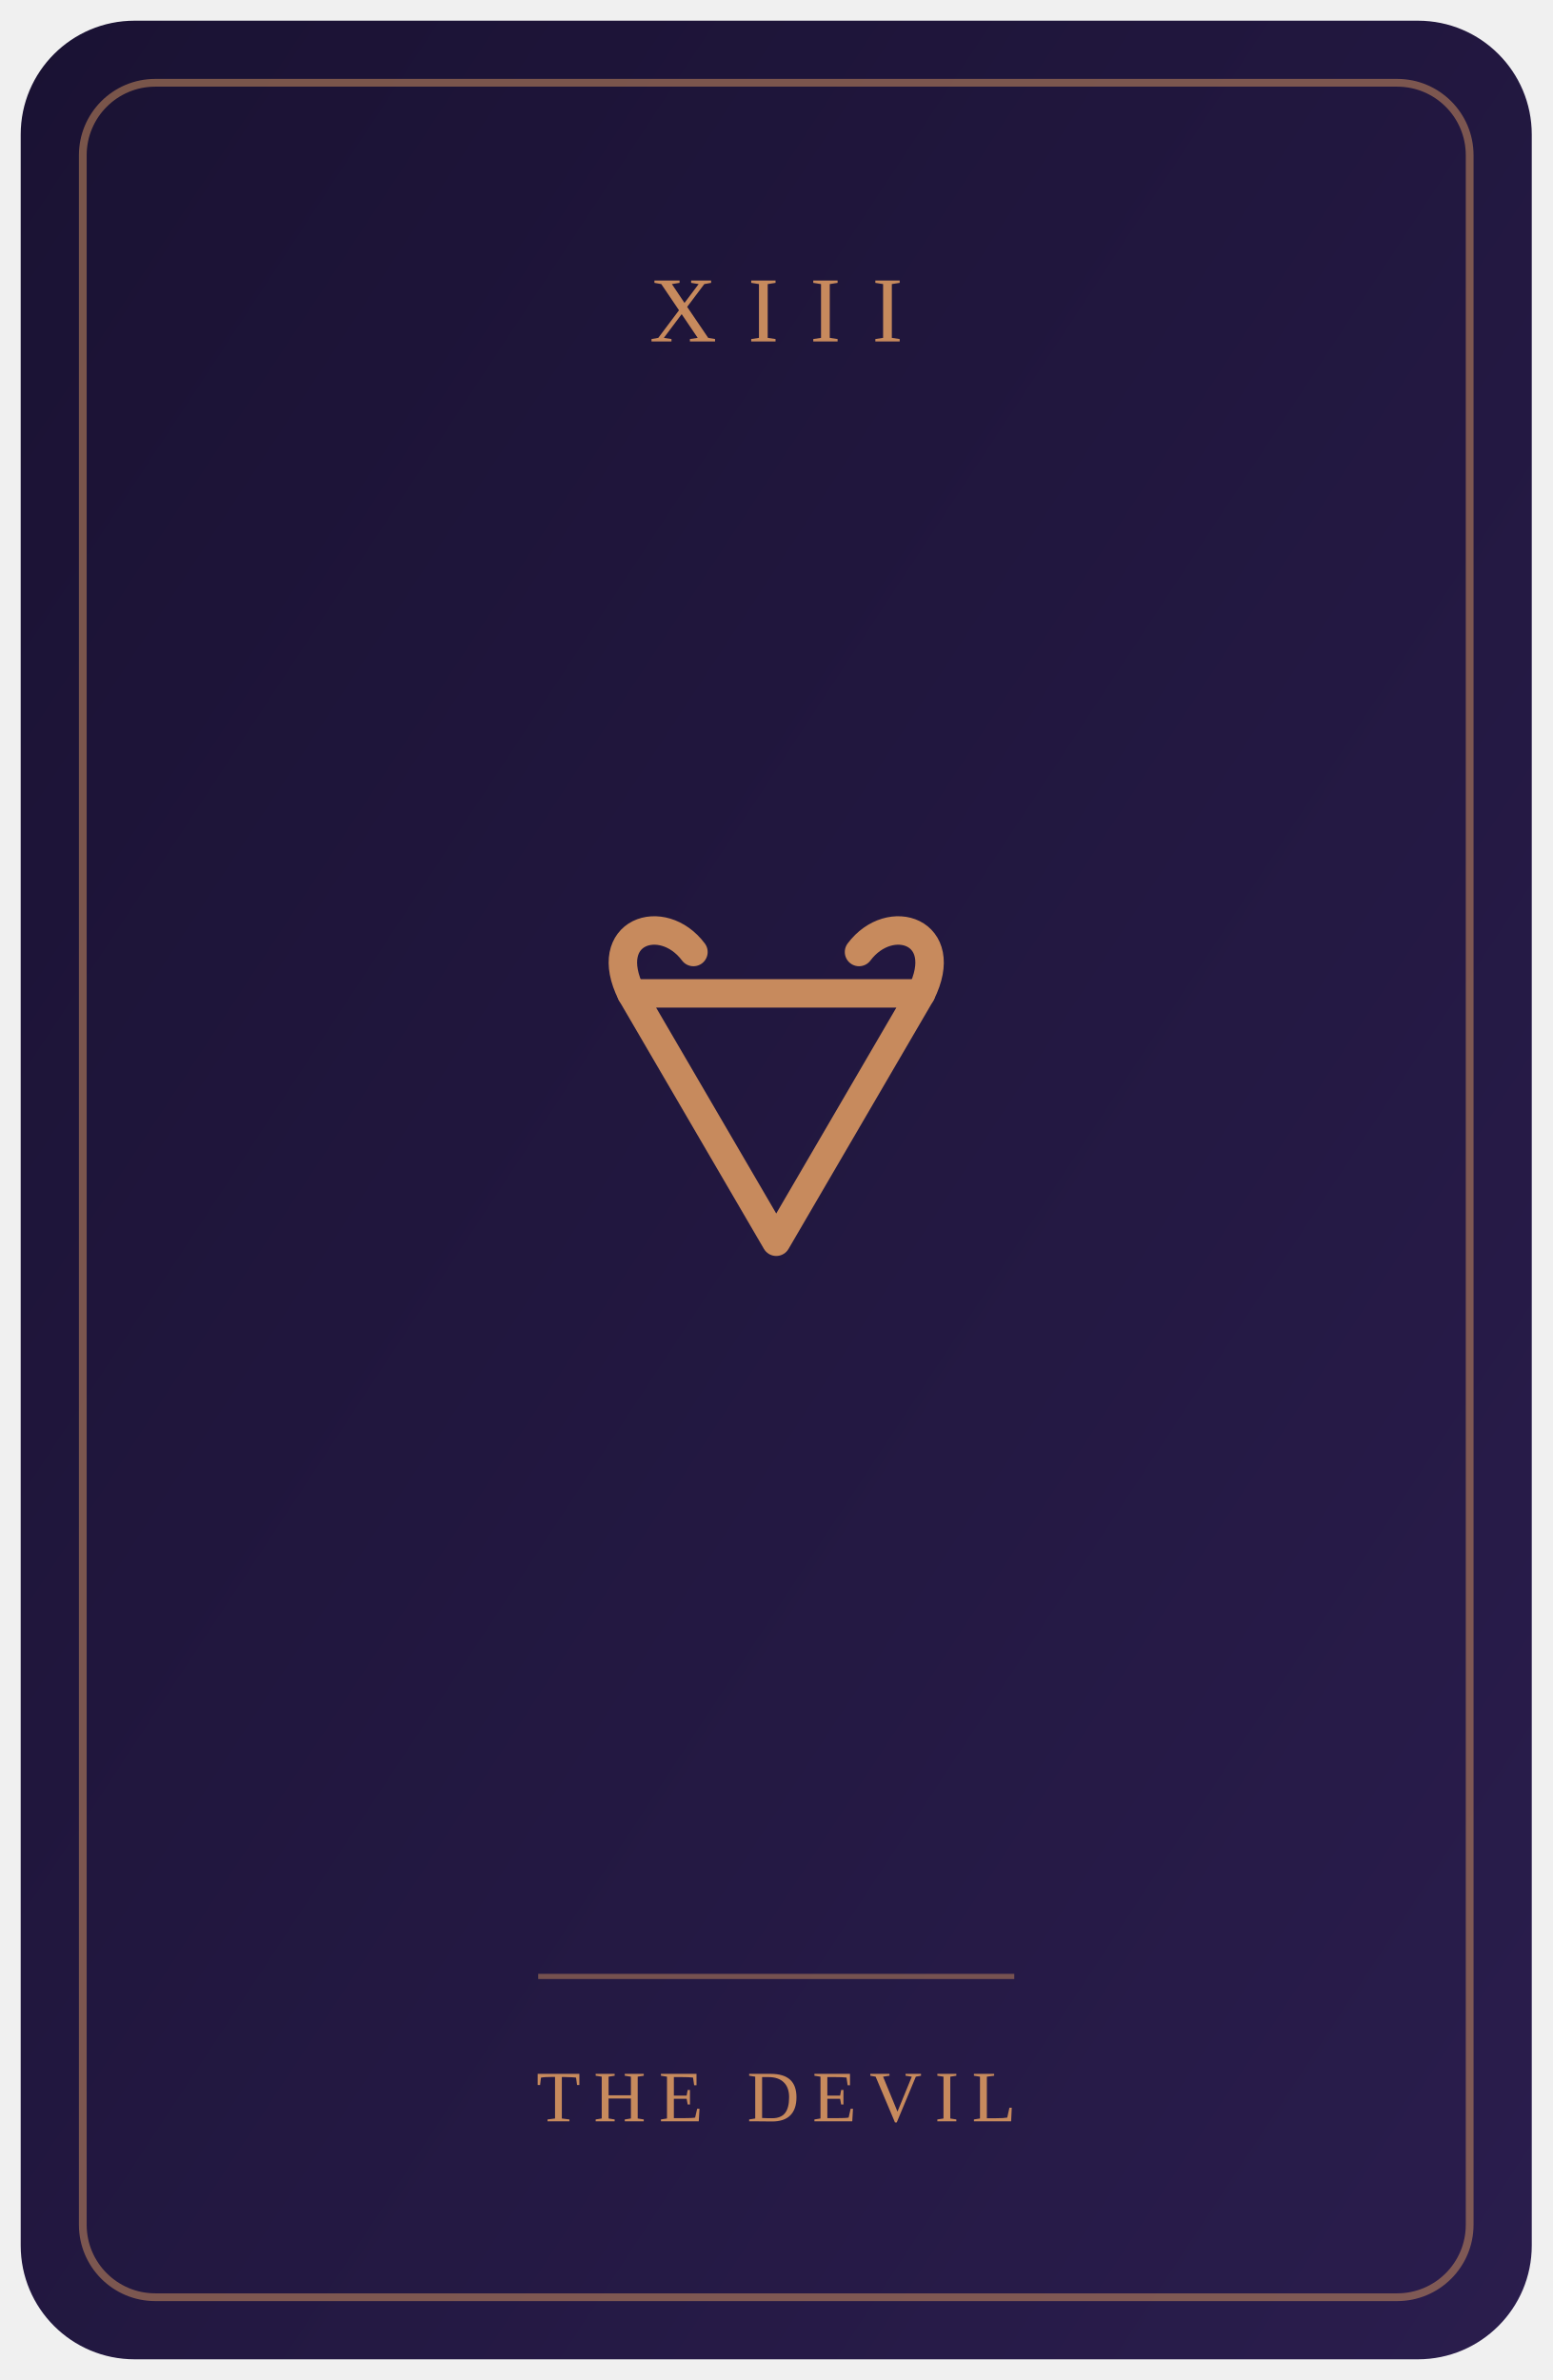
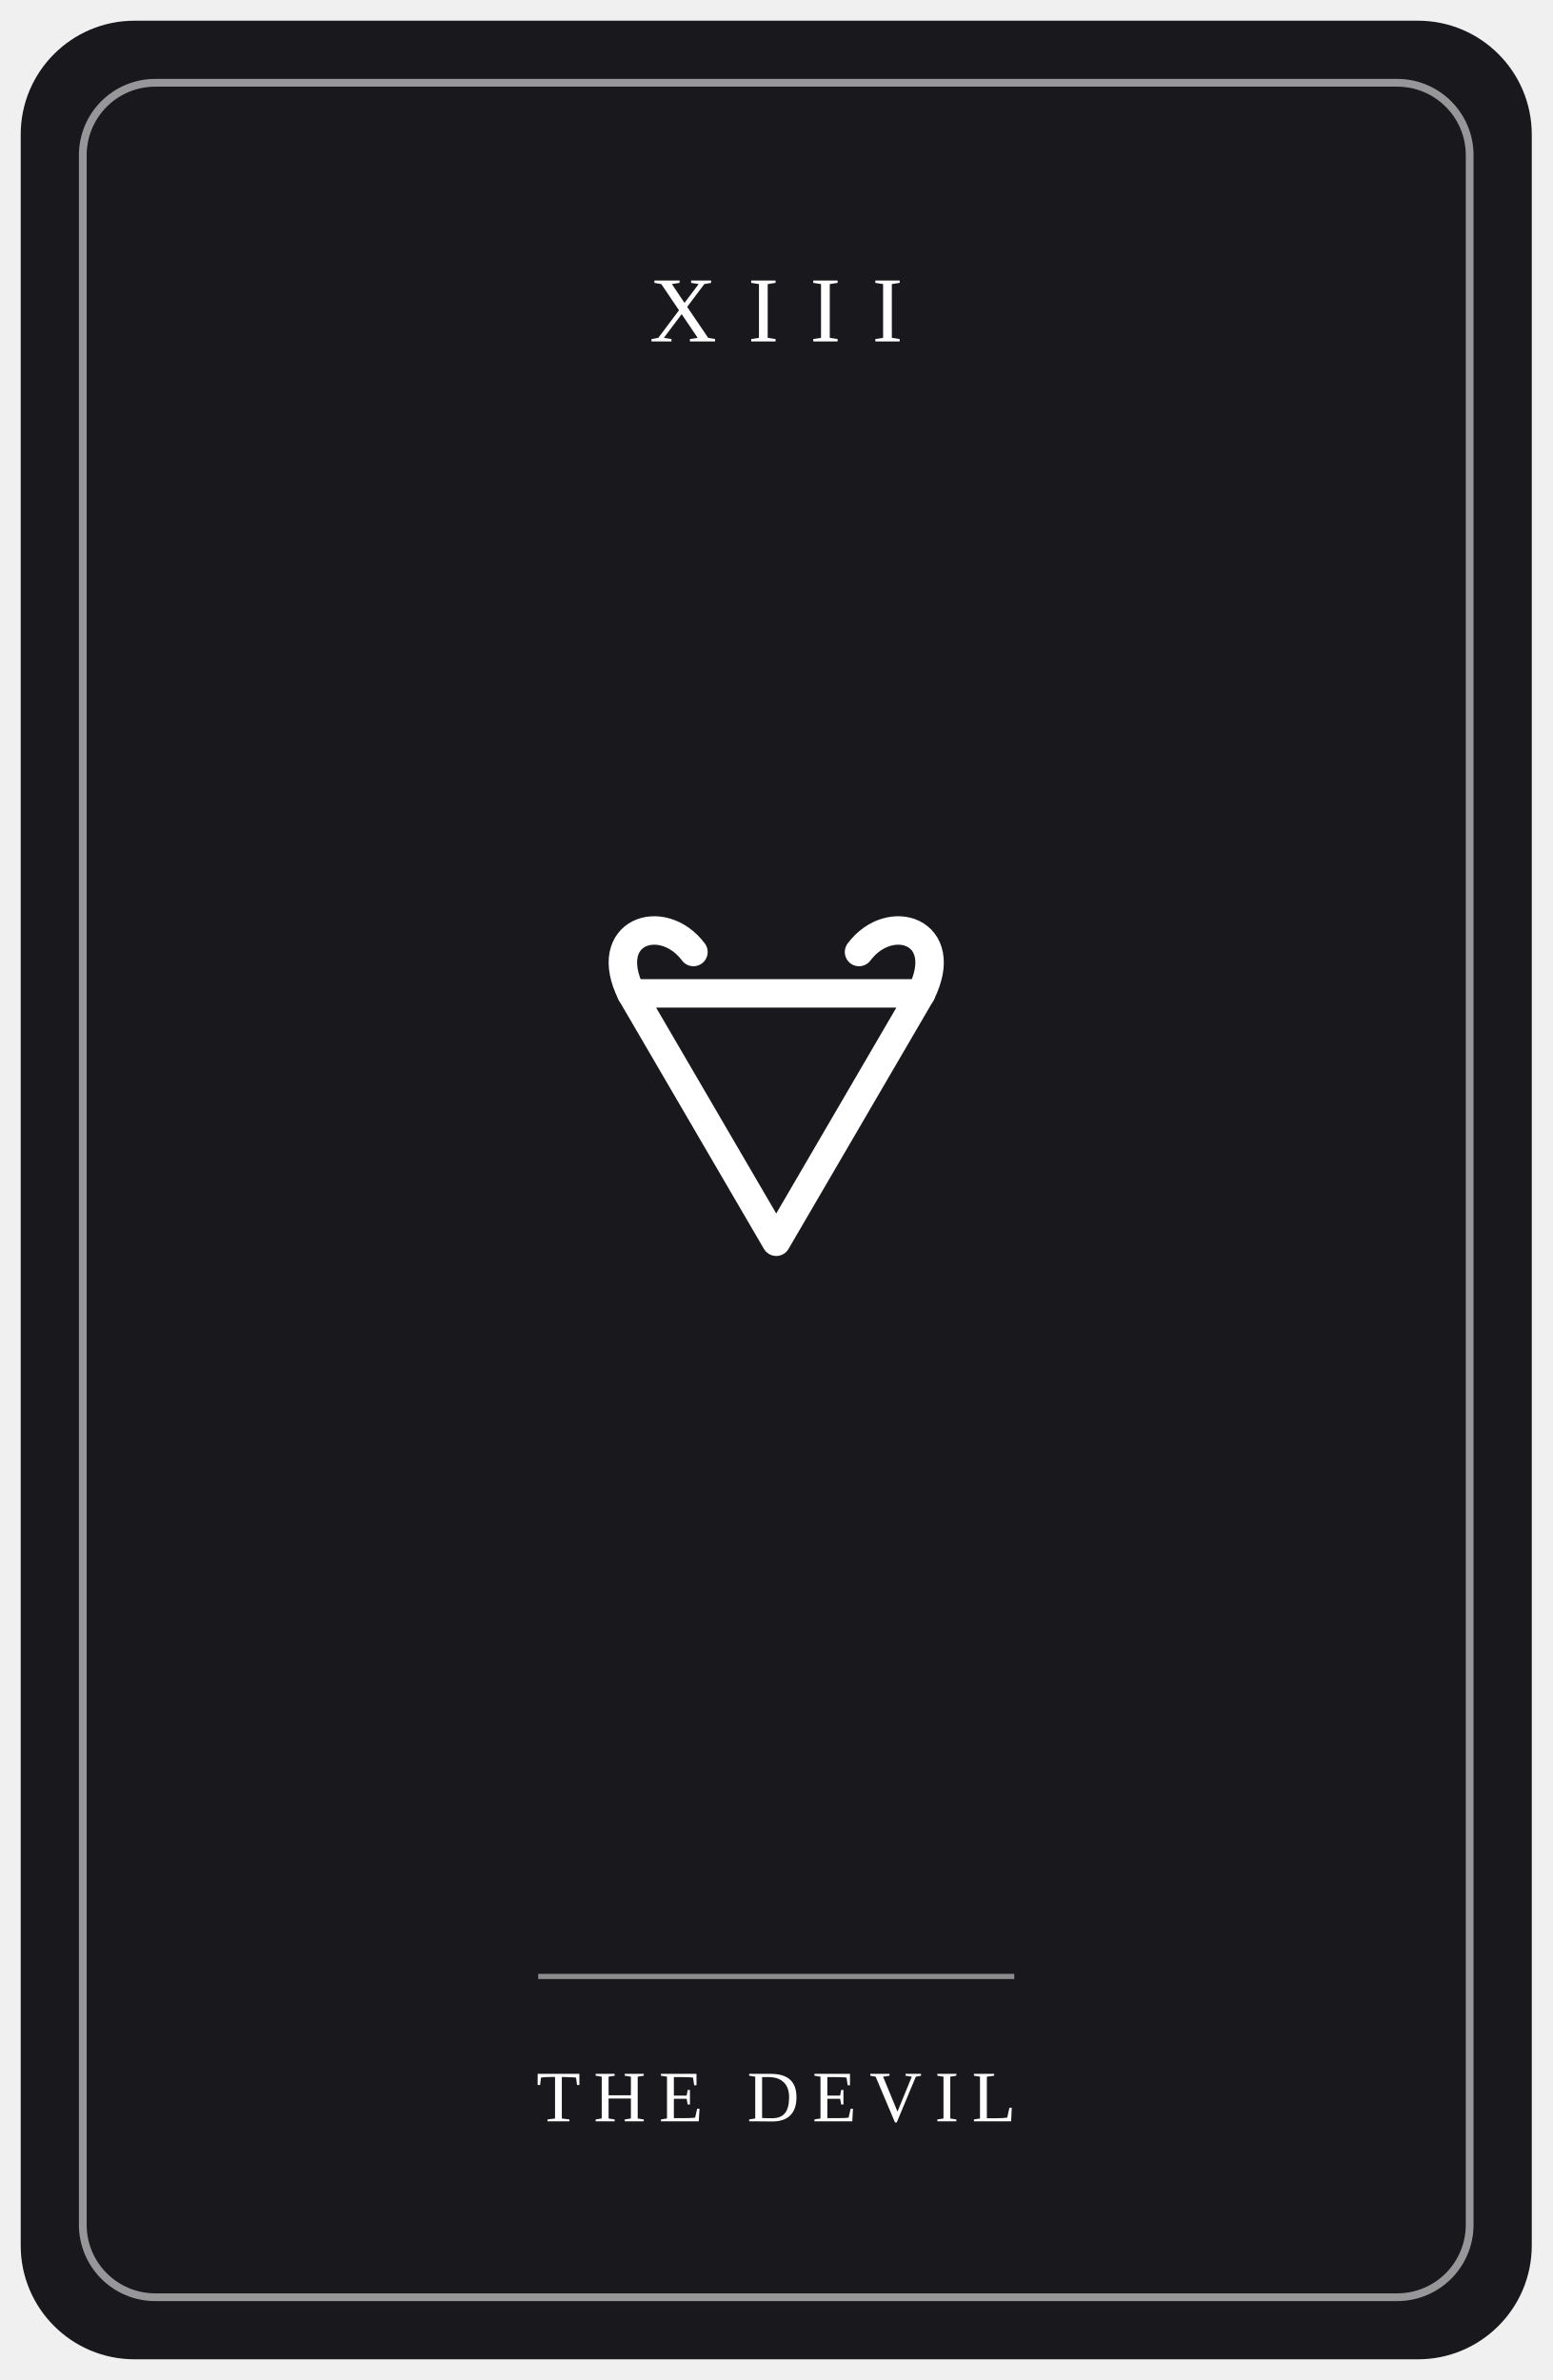
- <svg xmlns="http://www.w3.org/2000/svg" viewBox="0 0 300 460" style="--accent:#c78a5d">
-   <defs>
-     <linearGradient id="bg" x1="0" y1="0" x2="1" y2="1">
-       <stop offset="0" stop-color="#1a1233" />
-       <stop offset="1" stop-color="#2a1d4d" />
-     </linearGradient>
-   </defs>
-   <rect x="4" y="4" width="292" height="452" rx="22" fill="url(#bg)" />
-   <rect x="16" y="16" width="268" height="428" rx="14" fill="none" stroke="#c78a5d" stroke-opacity="0.55" stroke-width="1.5" />
-   <text x="150" y="66" text-anchor="middle" font-family="Georgia, 'Times New Roman', serif" font-size="18" letter-spacing="6" fill="#c78a5d">XIII</text>
-   <g transform="translate(150 210)" stroke="#c78a5d" stroke-width="5.5" stroke-linecap="round" stroke-linejoin="round">
+ <svg xmlns="http://www.w3.org/2000/svg" viewBox="0 0 300 460">
+   <rect x="4" y="4" width="292" height="452" rx="22" fill="#19191D" />
+   <rect x="16" y="16" width="268" height="428" rx="14" fill="none" stroke="#FFFFFF" stroke-opacity="0.55" stroke-width="1.5" />
+   <text x="150" y="66" text-anchor="middle" font-family="Georgia, 'Times New Roman', serif" font-size="18" letter-spacing="6" fill="#FFFFFF">XIII</text>
+   <g transform="translate(150 210)" stroke="#FFFFFF" stroke-width="5.5" stroke-linecap="round" stroke-linejoin="round">
    <path d="M -28,-18 L 28,-18 L 0,30 Z" fill="none" />
    <path d="M -28,-18 C -34,-30 -22,-34 -16,-26" fill="none" />
    <path d="M 28,-18 C 34,-30 22,-34 16,-26" fill="none" />
  </g>
-   <line x1="104" y1="382" x2="196" y2="382" stroke="#c78a5d" stroke-opacity="0.5" stroke-width="1" />
-   <text x="150" y="410" text-anchor="middle" font-family="Georgia, 'Times New Roman', serif" font-size="14" letter-spacing="2.5" fill="#c78a5d">THE DEVIL</text>
+   <line x1="104" y1="382" x2="196" y2="382" stroke="#FFFFFF" stroke-opacity="0.5" stroke-width="1" />
+   <text x="150" y="410" text-anchor="middle" font-family="Georgia, 'Times New Roman', serif" font-size="14" letter-spacing="2.5" fill="#FFFFFF">THE DEVIL</text>
</svg>
